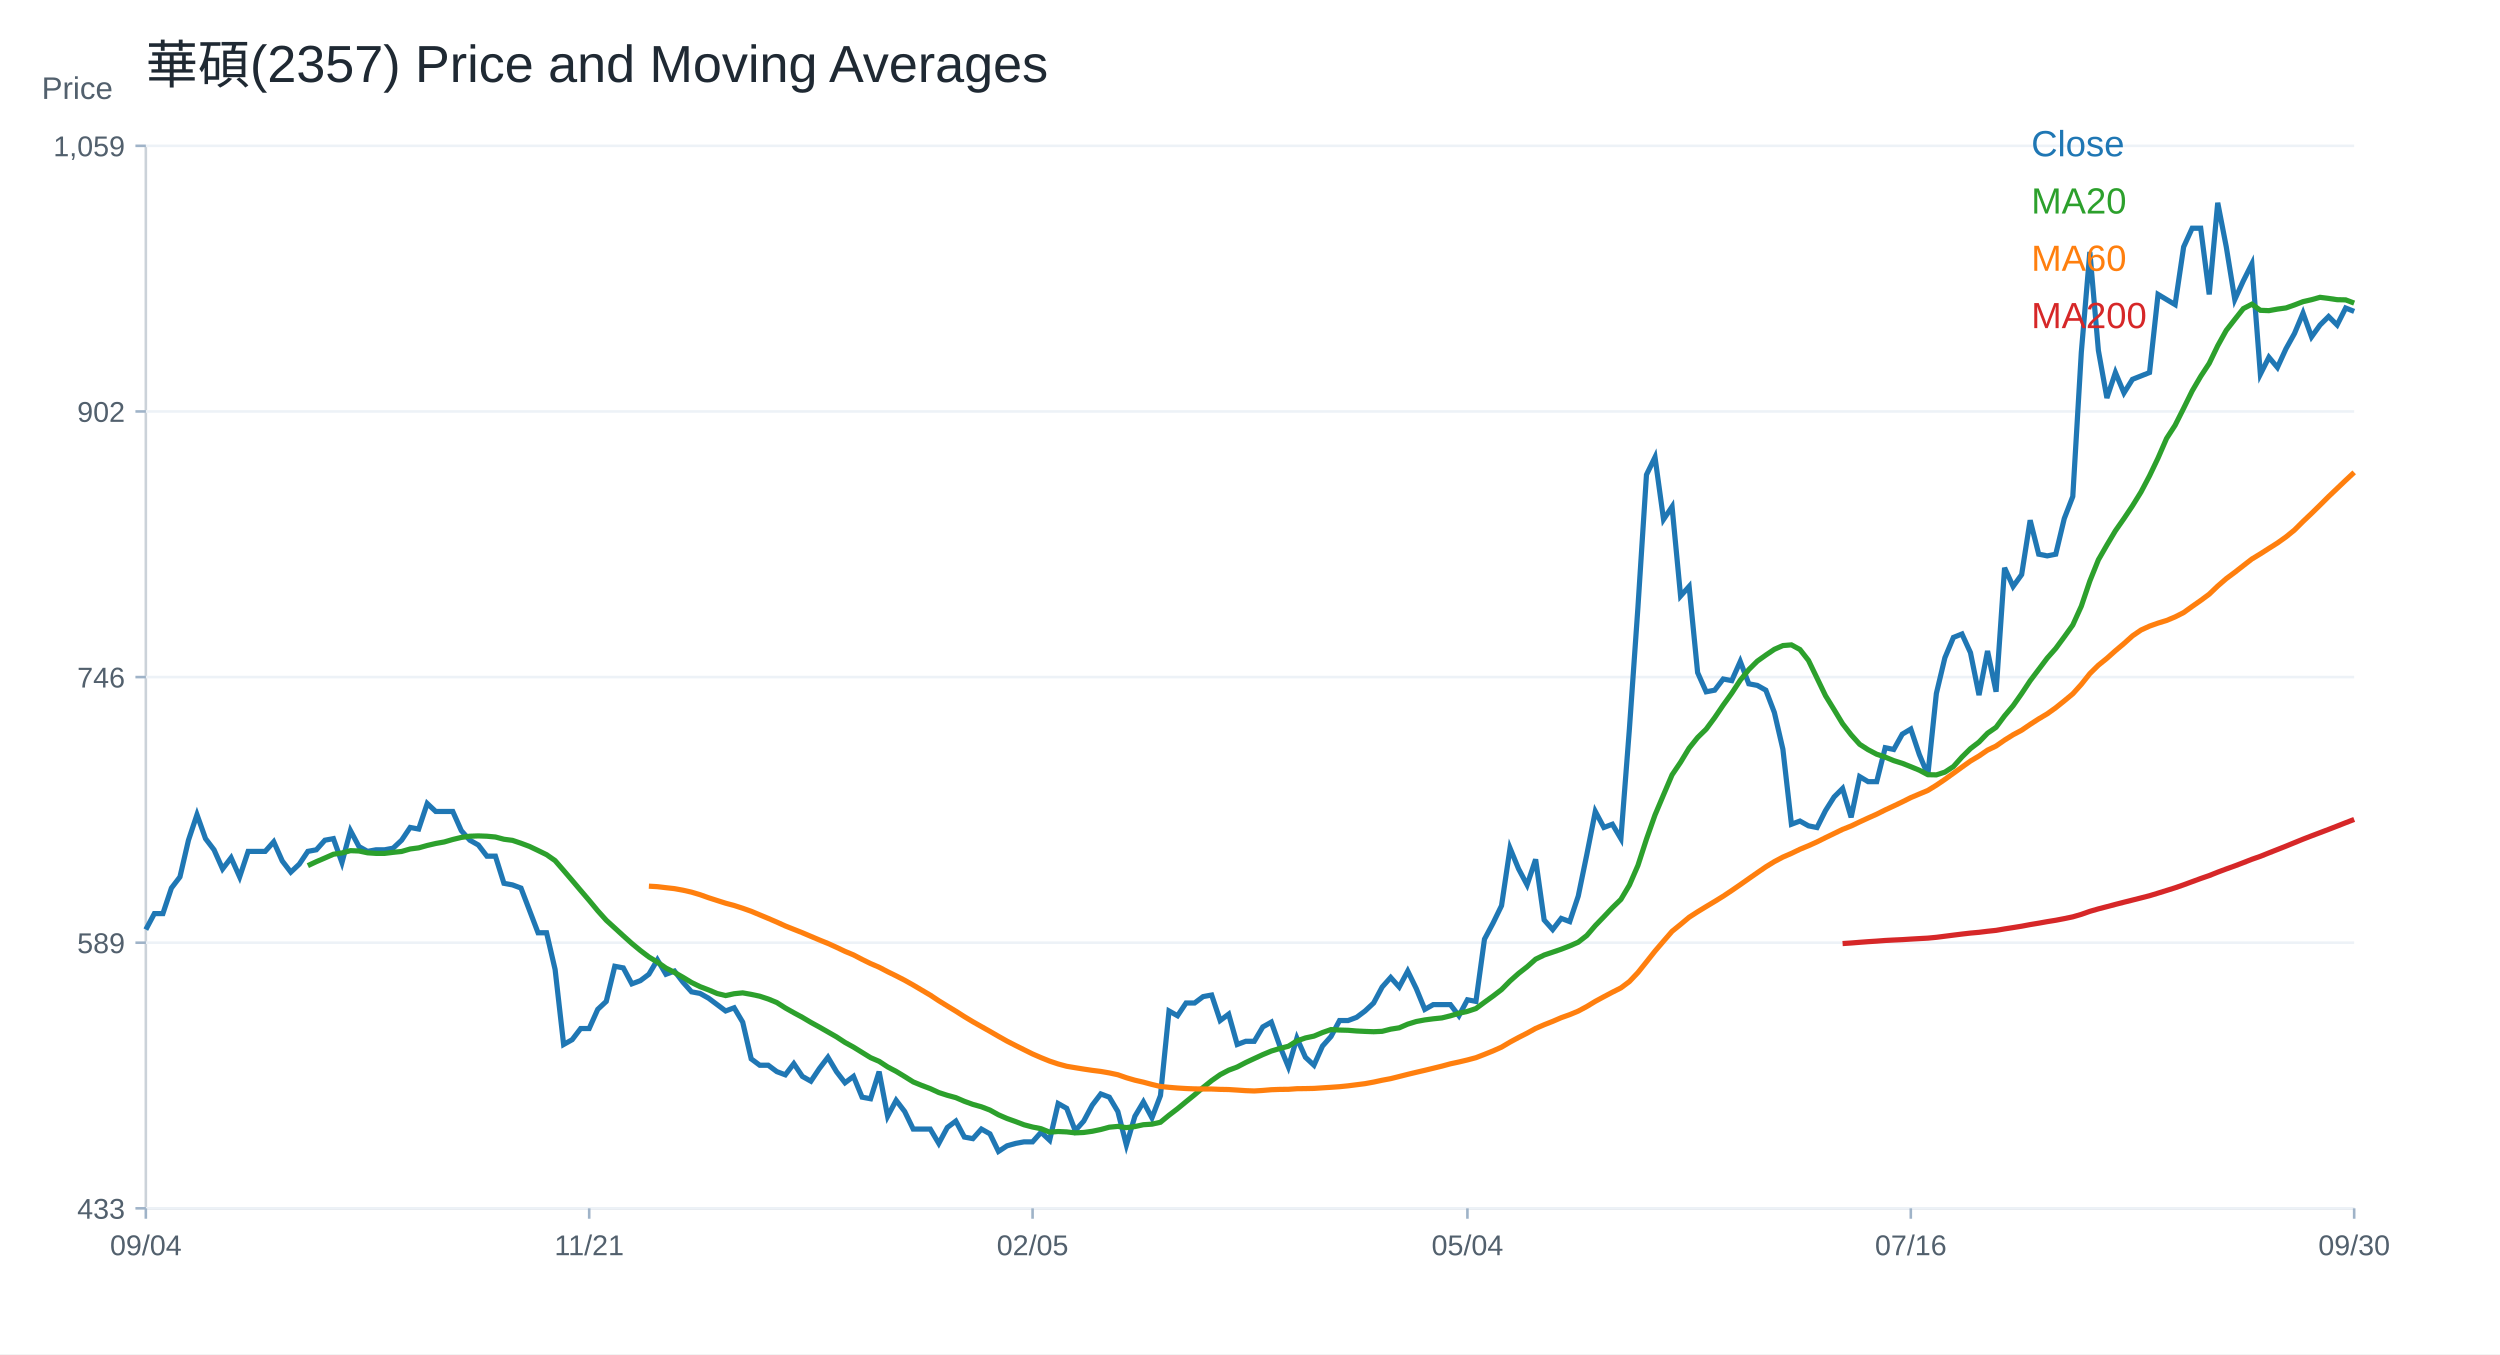
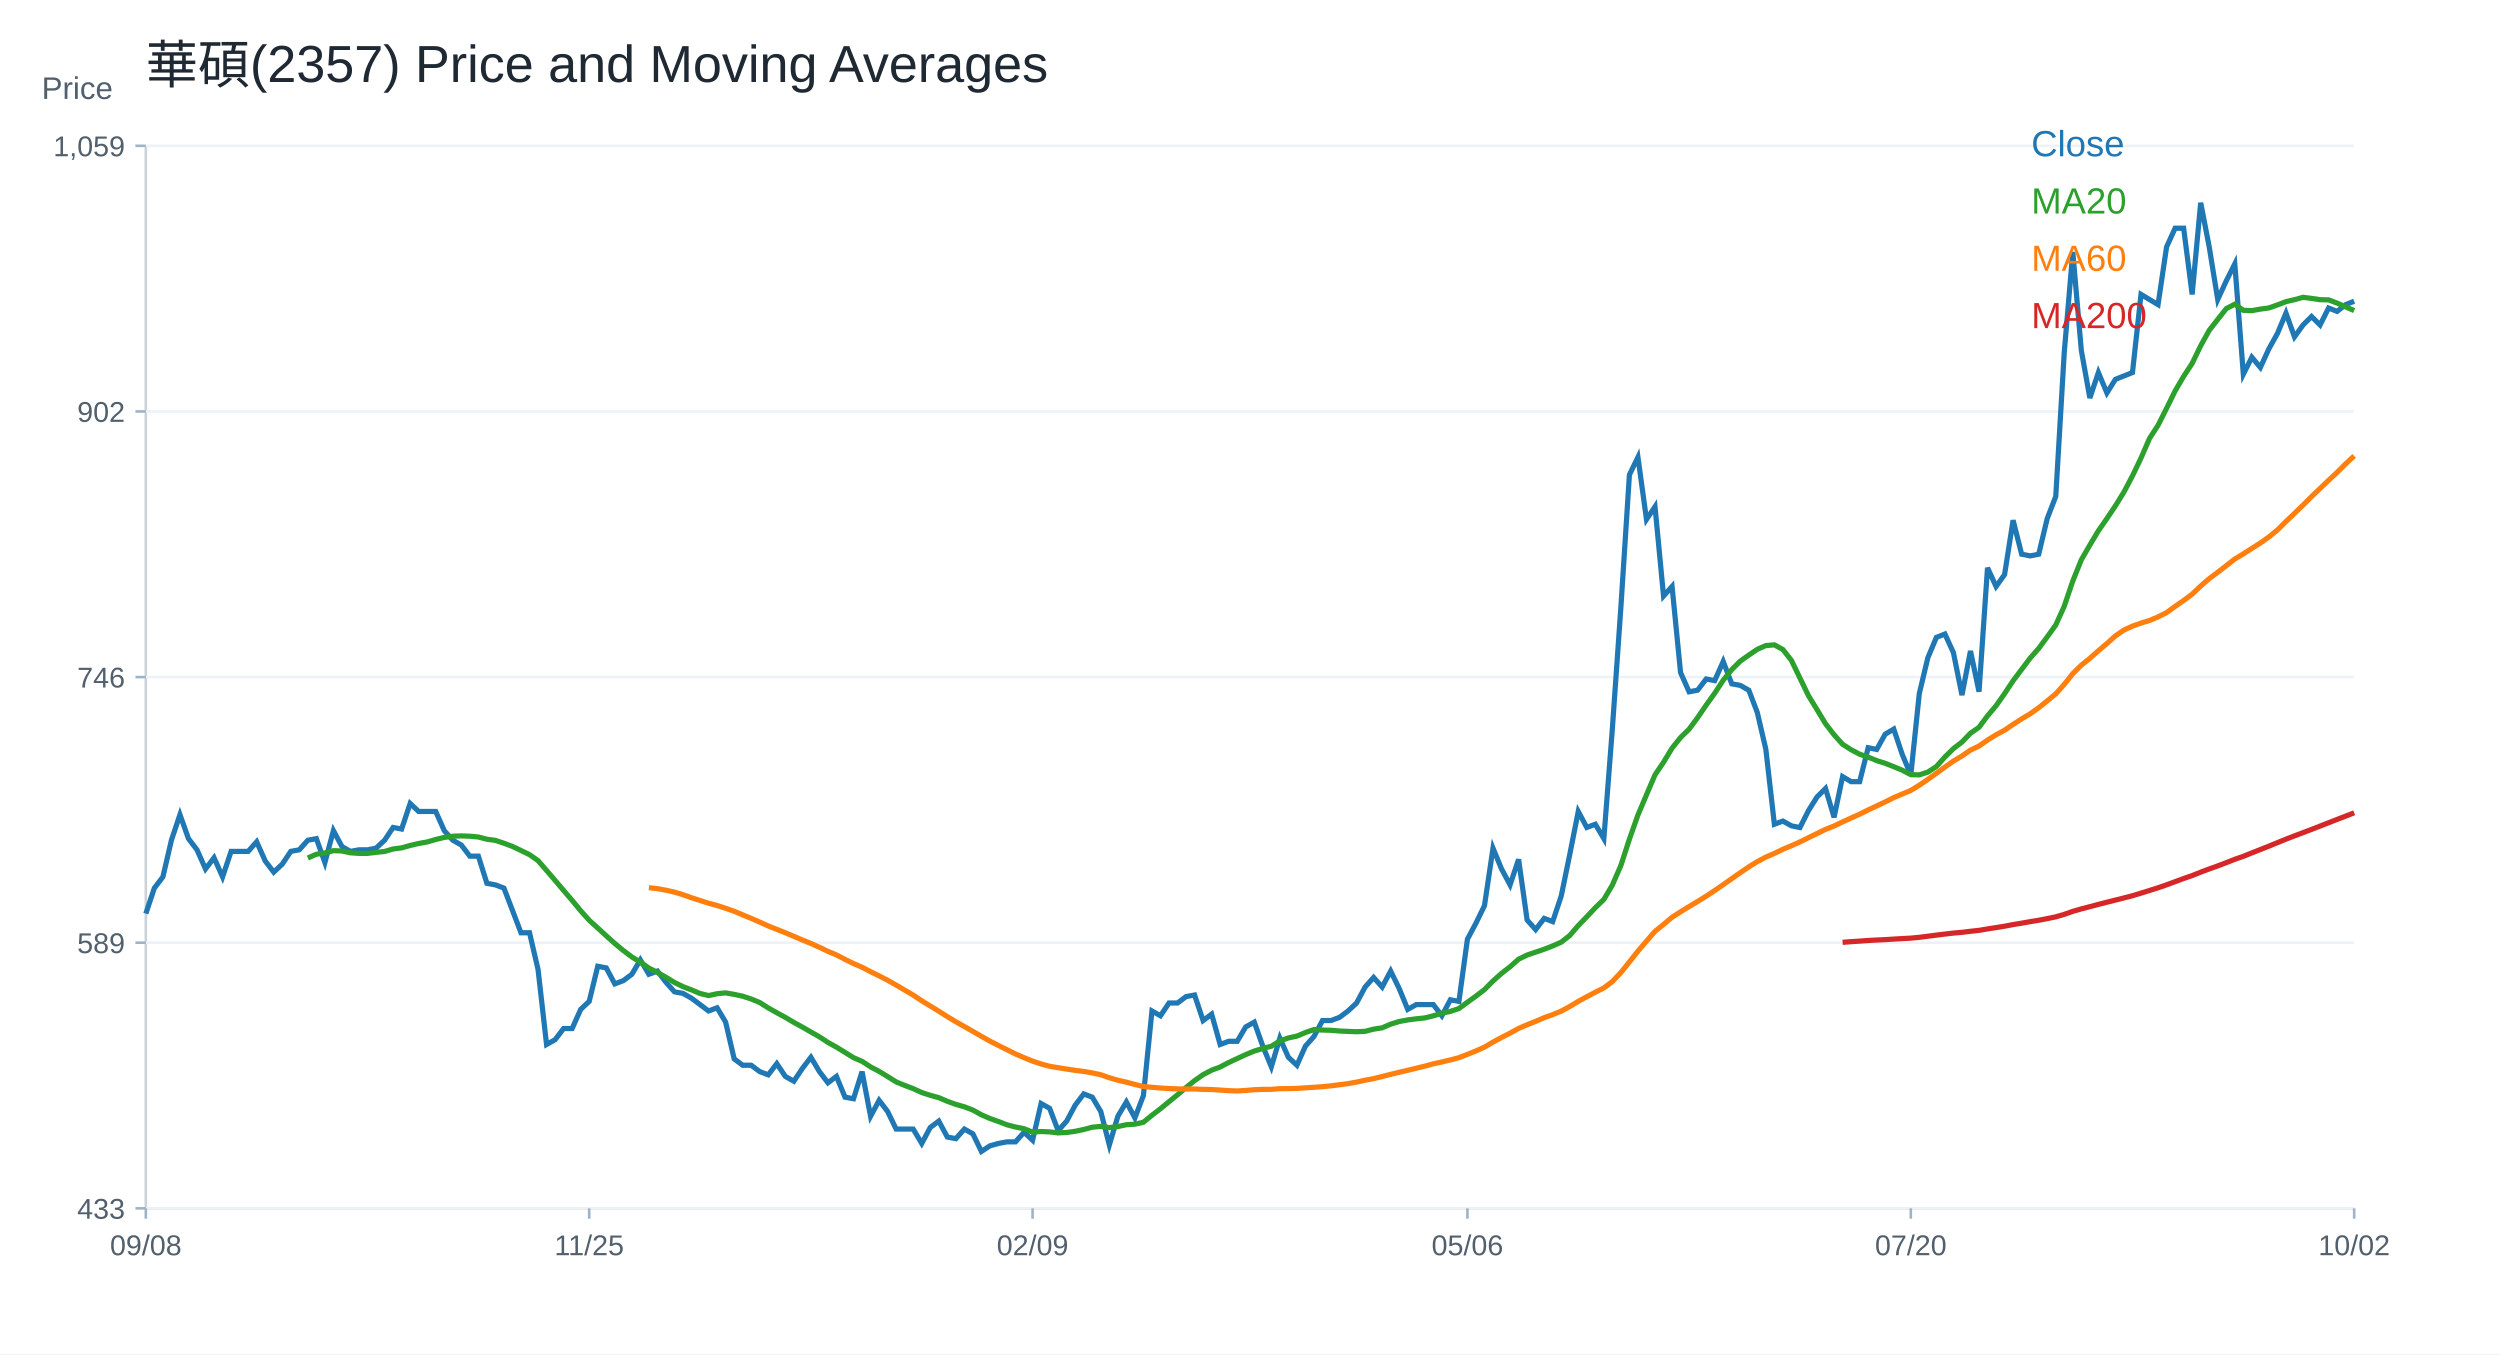
<svg xmlns="http://www.w3.org/2000/svg" width="960" height="520" viewBox="0 0 960 520">
  <rect width="100%" height="100%" fill="white" />
  <text x="56.00" y="32.00" font-size="20" font-family="Arial" fill="#1f2933" text-anchor="start">華碩(2357) Price and Moving Averages</text>
  <line x1="56" y1="464" x2="904" y2="464" stroke="#cbd2d9" />
  <line x1="56" y1="56" x2="56" y2="464" stroke="#cbd2d9" />
  <text x="16.00" y="38.00" font-size="12" font-family="Arial" fill="#52606d" text-anchor="start">Price</text>
  <line x1="56" y1="464.00" x2="904" y2="464.00" stroke="#edf2f7" />
  <line x1="52" y1="464.00" x2="56" y2="464.00" stroke="#9fb3c8" />
  <text x="48.00" y="468.00" font-size="11" font-family="Arial" fill="#52606d" text-anchor="end">433</text>
  <line x1="56" y1="362.00" x2="904" y2="362.00" stroke="#edf2f7" />
  <line x1="52" y1="362.00" x2="56" y2="362.00" stroke="#9fb3c8" />
  <text x="48.00" y="366.00" font-size="11" font-family="Arial" fill="#52606d" text-anchor="end">589</text>
  <line x1="56" y1="260.00" x2="904" y2="260.00" stroke="#edf2f7" />
  <line x1="52" y1="260.00" x2="56" y2="260.00" stroke="#9fb3c8" />
  <text x="48.00" y="264.00" font-size="11" font-family="Arial" fill="#52606d" text-anchor="end">746</text>
  <line x1="56" y1="158.00" x2="904" y2="158.00" stroke="#edf2f7" />
  <line x1="52" y1="158.00" x2="56" y2="158.00" stroke="#9fb3c8" />
  <text x="48.00" y="162.00" font-size="11" font-family="Arial" fill="#52606d" text-anchor="end">902</text>
  <line x1="56" y1="56.00" x2="904" y2="56.00" stroke="#edf2f7" />
  <line x1="52" y1="56.00" x2="56" y2="56.00" stroke="#9fb3c8" />
  <text x="48.00" y="60.00" font-size="11" font-family="Arial" fill="#52606d" text-anchor="end">1,059</text>
  <line x1="56.00" y1="464" x2="56.00" y2="468" stroke="#9fb3c8" />
-   <text x="56.00" y="482.00" font-size="11" font-family="Arial" fill="#52606d" text-anchor="middle">09/04</text>
+   <text x="56.00" y="482.00" font-size="11" font-family="Arial" fill="#52606d" text-anchor="middle">09/08</text>
  <line x1="226.25" y1="464" x2="226.25" y2="468" stroke="#9fb3c8" />
-   <text x="226.25" y="482.00" font-size="11" font-family="Arial" fill="#52606d" text-anchor="middle">11/21</text>
+   <text x="226.25" y="482.00" font-size="11" font-family="Arial" fill="#52606d" text-anchor="middle">11/25</text>
  <line x1="396.51" y1="464" x2="396.51" y2="468" stroke="#9fb3c8" />
-   <text x="396.51" y="482.00" font-size="11" font-family="Arial" fill="#52606d" text-anchor="middle">02/05</text>
+   <text x="396.51" y="482.00" font-size="11" font-family="Arial" fill="#52606d" text-anchor="middle">02/09</text>
  <line x1="563.49" y1="464" x2="563.49" y2="468" stroke="#9fb3c8" />
-   <text x="563.49" y="482.00" font-size="11" font-family="Arial" fill="#52606d" text-anchor="middle">05/04</text>
+   <text x="563.49" y="482.00" font-size="11" font-family="Arial" fill="#52606d" text-anchor="middle">05/06</text>
  <line x1="733.75" y1="464" x2="733.75" y2="468" stroke="#9fb3c8" />
-   <text x="733.75" y="482.00" font-size="11" font-family="Arial" fill="#52606d" text-anchor="middle">07/16</text>
+   <text x="733.75" y="482.00" font-size="11" font-family="Arial" fill="#52606d" text-anchor="middle">07/20</text>
  <line x1="904.00" y1="464" x2="904.00" y2="468" stroke="#9fb3c8" />
-   <text x="904.00" y="482.00" font-size="11" font-family="Arial" fill="#52606d" text-anchor="middle">09/30</text>
-   <polyline fill="none" stroke="#1f77b4" stroke-width="2" points="56.00,356.96 59.27,350.83 62.55,350.83 65.82,341.02 69.10,336.73 72.37,322.64 75.64,312.83 78.92,322.03 82.19,326.32 85.47,333.67 88.74,329.38 92.02,336.73 95.29,326.93 98.56,326.93 101.84,326.93 105.11,323.25 108.39,330.61 111.66,334.90 114.93,331.83 118.21,326.93 121.48,326.32 124.76,322.64 128.03,322.03 131.31,331.22 134.58,318.96 137.85,325.09 141.13,326.93 144.40,326.32 147.68,326.32 150.95,325.70 154.22,322.64 157.50,317.74 160.77,318.35 164.05,308.54 167.32,311.61 170.59,311.61 173.87,311.61 177.14,318.96 180.42,322.64 183.69,324.48 186.97,328.77 190.24,328.77 193.51,339.19 196.79,339.80 200.06,341.02 203.34,349.60 206.61,358.18 209.88,358.18 213.16,372.28 216.43,401.08 219.71,399.24 222.98,394.95 226.25,394.95 229.53,387.60 232.80,384.54 236.08,371.05 239.35,371.67 242.63,377.80 245.90,376.57 249.17,374.12 252.45,368.60 255.72,374.12 259.00,372.89 262.27,377.18 265.54,380.86 268.82,381.47 272.09,383.31 275.37,385.76 278.64,388.21 281.92,386.99 285.19,392.50 288.46,406.60 291.74,409.05 295.01,409.05 298.29,411.50 301.56,412.73 304.83,408.44 308.11,413.34 311.38,415.18 314.66,410.28 317.93,405.99 321.20,411.50 324.48,415.79 327.75,413.34 331.03,421.31 334.30,421.92 337.58,411.50 340.85,428.66 344.12,422.53 347.40,426.82 350.67,433.56 353.95,433.56 357.22,433.56 360.49,439.08 363.77,432.95 367.04,430.50 370.32,436.63 373.59,437.24 376.86,433.56 380.14,435.40 383.41,442.14 386.69,440.00 389.96,439.08 393.24,438.47 396.51,438.47 399.78,434.79 403.06,437.85 406.33,423.76 409.61,425.60 412.88,434.18 416.15,430.50 419.43,424.37 422.70,420.08 425.98,421.31 429.25,426.82 432.53,439.69 435.80,428.66 439.07,423.14 442.35,429.27 445.62,420.69 448.90,388.21 452.17,390.05 455.44,385.15 458.72,385.15 461.99,382.70 465.27,382.08 468.54,391.89 471.81,389.44 475.09,401.08 478.36,399.86 481.64,399.86 484.91,394.34 488.19,392.50 491.46,401.70 494.73,409.66 498.01,398.63 501.28,405.99 504.56,409.05 507.83,401.70 511.10,398.02 514.38,391.89 517.65,391.89 520.93,390.66 524.20,388.21 527.47,385.15 530.75,379.02 534.02,375.34 537.30,379.02 540.57,372.89 543.85,379.63 547.12,387.60 550.39,385.76 553.67,385.76 556.94,385.76 560.22,390.05 563.49,383.92 566.76,384.54 570.04,360.64 573.31,354.51 576.59,347.77 579.86,325.70 583.14,333.67 586.41,339.80 589.68,329.99 592.96,353.28 596.23,356.96 599.51,352.67 602.78,353.89 606.05,344.09 609.33,328.16 612.60,311.61 615.88,317.74 619.15,316.51 622.42,322.03 625.70,279.74 628.97,233.17 632.25,182.30 635.52,175.56 638.80,199.46 642.07,194.56 645.34,228.88 648.62,225.20 651.89,258.29 655.17,265.65 658.44,265.03 661.71,260.74 664.99,261.36 668.26,254.00 671.54,262.58 674.81,263.19 678.08,265.03 681.36,273.61 684.63,287.71 687.91,316.51 691.18,315.29 694.46,317.12 697.73,317.78 701.00,311.26 704.28,306.04 707.55,302.78 710.83,313.86 714.10,298.22 717.37,300.17 720.65,300.17 723.92,287.13 727.20,287.79 730.47,281.92 733.75,279.96 737.02,289.74 740.29,297.57 743.57,266.27 746.84,252.58 750.12,244.76 753.39,243.45 756.66,250.62 759.94,266.92 763.21,249.97 766.49,265.62 769.76,218.03 773.03,225.20 776.31,220.64 779.58,199.77 782.86,212.81 786.13,213.46 789.41,212.81 792.68,199.12 795.95,190.65 799.23,135.23 802.50,96.76 805.78,134.58 809.05,152.83 812.32,143.05 815.60,150.88 818.87,145.66 822.15,144.36 825.42,143.05 828.69,113.06 831.97,115.02 835.24,116.97 838.52,94.81 841.79,87.64 845.07,87.64 848.34,113.06 851.61,77.86 854.89,94.81 858.16,115.02 861.44,107.85 864.71,101.33 867.98,143.70 871.26,137.18 874.53,141.10 877.81,133.93 881.08,128.06 884.36,120.23 887.63,129.36 890.90,124.80 894.18,121.54 897.45,124.80 900.73,118.28 904.00,119.58" />
+   <text x="904.00" y="482.00" font-size="11" font-family="Arial" fill="#52606d" text-anchor="middle">10/02</text>
+   <polyline fill="none" stroke="#1f77b4" stroke-width="2" points="56.00,350.83 59.27,341.02 62.55,336.73 65.82,322.64 69.10,312.83 72.37,322.03 75.64,326.32 78.92,333.67 82.19,329.38 85.47,336.73 88.74,326.93 92.02,326.93 95.29,326.93 98.56,323.25 101.84,330.61 105.11,334.90 108.39,331.83 111.66,326.93 114.93,326.32 118.21,322.64 121.48,322.03 124.76,331.22 128.03,318.96 131.31,325.09 134.58,326.93 137.85,326.32 141.13,326.32 144.40,325.70 147.68,322.64 150.95,317.74 154.22,318.35 157.50,308.54 160.77,311.61 164.05,311.61 167.32,311.61 170.59,318.96 173.87,322.64 177.14,324.48 180.42,328.77 183.69,328.77 186.97,339.19 190.24,339.80 193.51,341.02 196.79,349.60 200.06,358.18 203.34,358.18 206.61,372.28 209.88,401.08 213.16,399.24 216.43,394.95 219.71,394.95 222.98,387.60 226.25,384.54 229.53,371.05 232.80,371.67 236.08,377.80 239.35,376.57 242.63,374.12 245.90,368.60 249.17,374.12 252.45,372.89 255.72,377.18 259.00,380.86 262.27,381.47 265.54,383.31 268.82,385.76 272.09,388.21 275.37,386.99 278.64,392.50 281.92,406.60 285.19,409.05 288.46,409.05 291.74,411.50 295.01,412.73 298.29,408.44 301.56,413.34 304.83,415.18 308.11,410.28 311.38,405.99 314.66,411.50 317.93,415.79 321.20,413.34 324.48,421.31 327.75,421.92 331.03,411.50 334.30,428.66 337.58,422.53 340.85,426.82 344.12,433.56 347.40,433.56 350.67,433.56 353.95,439.08 357.22,432.95 360.49,430.50 363.77,436.63 367.04,437.24 370.32,433.56 373.59,435.40 376.86,442.14 380.14,440.00 383.41,439.08 386.69,438.47 389.96,438.47 393.24,434.79 396.51,437.85 399.78,423.76 403.06,425.60 406.33,434.18 409.61,430.50 412.88,424.37 416.15,420.08 419.43,421.31 422.70,426.82 425.98,439.69 429.25,428.66 432.53,423.14 435.80,429.27 439.07,420.69 442.35,388.21 445.62,390.05 448.90,385.15 452.17,385.15 455.44,382.70 458.72,382.08 461.99,391.89 465.27,389.44 468.54,401.08 471.81,399.86 475.09,399.86 478.36,394.34 481.64,392.50 484.91,401.70 488.19,409.66 491.46,398.63 494.73,405.99 498.01,409.05 501.28,401.70 504.56,398.02 507.83,391.89 511.10,391.89 514.38,390.66 517.65,388.21 520.93,385.15 524.20,379.02 527.47,375.34 530.75,379.02 534.02,372.89 537.30,379.63 540.57,387.60 543.85,385.76 547.12,385.76 550.39,385.76 553.67,390.05 556.94,383.92 560.22,384.54 563.49,360.64 566.76,354.51 570.04,347.77 573.31,325.70 576.59,333.67 579.86,339.80 583.14,329.99 586.41,353.28 589.68,356.96 592.96,352.67 596.23,353.89 599.51,344.09 602.78,328.16 606.05,311.61 609.33,317.74 612.60,316.51 615.88,322.03 619.15,279.74 622.42,233.17 625.70,182.30 628.97,175.56 632.25,199.46 635.52,194.56 638.80,228.88 642.07,225.20 645.34,258.29 648.62,265.65 651.89,265.03 655.17,260.74 658.44,261.36 661.71,254.00 664.99,262.58 668.26,263.19 671.54,265.03 674.81,273.61 678.08,287.71 681.36,316.51 684.63,315.29 687.91,317.12 691.18,317.78 694.46,311.26 697.73,306.04 701.00,302.78 704.28,313.86 707.55,298.22 710.83,300.17 714.10,300.17 717.37,287.13 720.65,287.79 723.92,281.92 727.20,279.96 730.47,289.74 733.75,297.57 737.02,266.27 740.29,252.58 743.57,244.76 746.84,243.45 750.12,250.62 753.39,266.92 756.66,249.97 759.94,265.62 763.21,218.03 766.49,225.20 769.76,220.64 773.03,199.77 776.31,212.81 779.58,213.46 782.86,212.81 786.13,199.12 789.41,190.65 792.68,135.23 795.95,96.76 799.23,134.58 802.50,152.83 805.78,143.05 809.05,150.88 812.32,145.66 815.60,144.36 818.87,143.05 822.15,113.06 825.42,115.02 828.69,116.97 831.97,94.81 835.24,87.64 838.52,87.64 841.79,113.06 845.07,77.86 848.34,94.81 851.61,115.02 854.89,107.85 858.16,101.33 861.44,143.70 864.71,137.18 867.98,141.10 871.26,133.93 874.53,128.06 877.81,120.23 881.08,129.36 884.36,124.80 887.63,121.54 890.90,124.80 894.18,118.28 897.45,119.58 900.73,116.97 904.00,115.67" />
  <text x="780.00" y="60.00" font-size="14" font-family="Arial" fill="#1f77b4" text-anchor="start">Close</text>
-   <polyline fill="none" stroke="#2ca02c" stroke-width="2" points="118.21,332.41 121.48,330.88 124.76,329.47 128.03,328.03 131.31,327.54 134.58,326.65 137.85,326.78 141.13,327.48 144.40,327.70 147.68,327.70 150.95,327.30 154.22,326.96 157.50,326.01 160.77,325.58 164.05,324.66 167.32,323.90 170.59,323.31 173.87,322.36 177.14,321.57 180.42,321.11 183.69,320.99 186.97,321.11 190.24,321.41 193.51,322.27 196.79,322.70 200.06,323.80 203.34,325.03 206.61,326.59 209.88,328.19 213.16,330.48 216.43,334.25 219.71,338.08 222.98,341.94 226.25,345.77 229.53,349.73 232.80,353.37 236.08,356.35 239.35,359.35 242.63,362.29 245.90,364.99 249.17,367.47 252.45,369.46 255.72,371.73 259.00,373.41 262.27,375.28 265.54,377.27 268.82,378.87 272.09,380.12 275.37,381.50 278.64,382.30 281.92,381.59 285.19,381.26 288.46,381.84 291.74,382.54 295.01,383.62 298.29,384.97 301.56,387.05 304.83,388.89 308.11,390.66 311.38,392.60 314.66,394.40 317.93,396.27 321.20,398.14 324.48,400.29 327.75,402.09 331.03,404.12 334.30,406.14 337.58,407.55 340.85,409.69 344.12,411.41 347.40,413.40 350.67,415.45 353.95,416.80 357.22,418.03 360.49,419.53 363.77,420.60 367.04,421.49 370.32,422.90 373.59,424.09 376.86,425.01 380.14,426.27 383.41,428.08 386.69,429.50 389.96,430.67 393.24,431.92 396.51,432.78 399.78,433.43 403.06,434.74 406.33,434.50 409.61,434.65 412.88,435.02 416.15,434.87 419.43,434.41 422.70,433.73 425.98,432.84 429.25,432.54 432.53,433.00 435.80,432.60 439.07,431.89 442.35,431.68 445.62,430.94 448.90,428.25 452.17,425.75 455.44,423.05 458.72,420.39 461.99,417.60 465.27,414.96 468.54,412.67 471.81,410.95 475.09,409.72 478.36,408.01 481.64,406.48 484.91,404.97 488.19,403.60 491.46,402.61 494.73,401.76 498.01,399.70 501.28,398.57 504.56,397.87 507.83,396.49 511.10,395.35 514.38,395.54 517.65,395.63 520.93,395.90 524.20,396.06 527.47,396.18 530.75,396.03 534.02,395.20 537.30,394.68 540.57,393.27 543.85,392.26 547.12,391.65 550.39,391.22 553.67,390.88 556.94,390.08 560.22,389.10 563.49,388.37 566.76,387.29 570.04,384.87 573.31,382.51 576.59,380.00 579.86,376.69 583.14,373.78 586.41,371.24 589.68,368.33 592.96,366.73 596.23,365.63 599.51,364.50 602.78,363.24 606.05,361.80 609.33,359.23 612.60,355.43 615.88,352.03 619.15,348.56 622.42,345.38 625.70,339.86 628.97,332.32 632.25,322.21 635.52,312.96 638.80,305.20 642.07,297.54 645.34,292.70 648.62,287.28 651.89,283.20 655.17,279.99 658.44,275.57 661.71,270.76 664.99,266.20 668.26,261.20 671.54,257.13 674.81,253.88 678.08,251.55 681.36,249.34 684.63,247.90 687.91,247.63 691.18,249.41 694.46,253.60 697.73,260.38 701.00,267.16 704.28,272.49 707.55,277.90 710.83,282.15 714.10,285.80 717.37,287.90 720.65,289.62 723.92,290.73 727.20,292.08 730.47,293.11 733.75,294.41 737.02,295.76 740.29,297.48 743.57,297.55 746.84,296.49 750.12,294.35 753.39,290.69 756.66,287.46 759.94,284.95 763.21,281.56 766.49,279.28 769.76,274.88 773.03,271.00 776.31,266.34 779.58,261.41 782.86,257.05 786.13,252.71 789.41,249.00 792.68,244.56 795.95,240.00 799.23,232.76 802.50,223.11 805.78,214.96 809.05,209.29 812.32,203.81 815.60,199.12 818.87,194.23 822.15,188.92 825.42,182.72 828.69,175.88 831.97,168.35 835.24,163.30 838.52,156.78 841.79,150.13 845.07,144.52 848.34,139.53 851.61,132.75 854.89,126.85 858.16,122.65 861.44,118.51 864.71,116.81 867.98,119.16 871.26,119.29 874.53,118.70 877.81,118.25 881.08,117.10 884.36,115.83 887.63,115.08 890.90,114.17 894.18,114.59 897.45,115.08 900.73,115.15 904.00,116.39" />
+   <polyline fill="none" stroke="#2ca02c" stroke-width="2" points="118.21,329.47 121.48,328.03 124.76,327.54 128.03,326.65 131.31,326.78 134.58,327.48 137.85,327.70 141.13,327.70 144.40,327.30 147.68,326.96 150.95,326.01 154.22,325.58 157.50,324.66 160.77,323.90 164.05,323.31 167.32,322.36 170.59,321.57 173.87,321.11 177.14,320.99 180.42,321.11 183.69,321.41 186.97,322.27 190.24,322.70 193.51,323.80 196.79,325.03 200.06,326.59 203.34,328.19 206.61,330.48 209.88,334.25 213.16,338.08 216.43,341.94 219.71,345.77 222.98,349.73 226.25,353.37 229.53,356.35 232.80,359.35 236.08,362.29 239.35,364.99 242.63,367.47 245.90,369.46 249.17,371.73 252.45,373.41 255.72,375.28 259.00,377.27 262.27,378.87 265.54,380.12 268.82,381.50 272.09,382.30 275.37,381.59 278.64,381.26 281.92,381.84 285.19,382.54 288.46,383.62 291.74,384.97 295.01,387.05 298.29,388.89 301.56,390.66 304.83,392.60 308.11,394.40 311.38,396.27 314.66,398.14 317.93,400.29 321.20,402.09 324.48,404.12 327.75,406.14 331.03,407.55 334.30,409.69 337.58,411.41 340.85,413.40 344.12,415.45 347.40,416.80 350.67,418.03 353.95,419.53 357.22,420.60 360.49,421.49 363.77,422.90 367.04,424.09 370.32,425.01 373.59,426.27 376.86,428.08 380.14,429.50 383.41,430.67 386.69,431.92 389.96,432.78 393.24,433.43 396.51,434.74 399.78,434.50 403.06,434.65 406.33,435.02 409.61,434.87 412.88,434.41 416.15,433.73 419.43,432.84 422.70,432.54 425.98,433.00 429.25,432.60 432.53,431.89 435.80,431.68 439.07,430.94 442.35,428.25 445.62,425.75 448.90,423.05 452.17,420.39 455.44,417.60 458.72,414.96 461.99,412.67 465.27,410.95 468.54,409.72 471.81,408.01 475.09,406.48 478.36,404.97 481.64,403.60 484.91,402.61 488.19,401.76 491.46,399.70 494.73,398.57 498.01,397.87 501.28,396.49 504.56,395.35 507.83,395.54 511.10,395.63 514.38,395.90 517.65,396.06 520.93,396.18 524.20,396.03 527.47,395.20 530.75,394.68 534.02,393.27 537.30,392.26 540.57,391.65 543.85,391.22 547.12,390.88 550.39,390.08 553.67,389.10 556.94,388.37 560.22,387.29 563.49,384.87 566.76,382.51 570.04,380.00 573.31,376.69 576.59,373.78 579.86,371.24 583.14,368.33 586.41,366.73 589.68,365.63 592.96,364.50 596.23,363.24 599.51,361.80 602.78,359.23 606.05,355.43 609.33,352.03 612.60,348.56 615.88,345.38 619.15,339.86 622.42,332.32 625.70,322.21 628.97,312.96 632.25,305.20 635.52,297.54 638.80,292.70 642.07,287.28 645.34,283.20 648.62,279.99 651.89,275.57 655.17,270.76 658.44,266.20 661.71,261.20 664.99,257.13 668.26,253.88 671.54,251.55 674.81,249.34 678.08,247.90 681.36,247.63 684.63,249.41 687.91,253.60 691.18,260.38 694.46,267.16 697.73,272.49 701.00,277.90 704.28,282.15 707.55,285.80 710.83,287.90 714.10,289.62 717.37,290.73 720.65,292.08 723.92,293.11 727.20,294.41 730.47,295.76 733.75,297.48 737.02,297.55 740.29,296.49 743.57,294.35 746.84,290.69 750.12,287.46 753.39,284.95 756.66,281.56 759.94,279.28 763.21,274.88 766.49,271.00 769.76,266.34 773.03,261.41 776.31,257.05 779.58,252.71 782.86,249.00 786.13,244.56 789.41,240.00 792.68,232.76 795.95,223.11 799.23,214.96 802.50,209.29 805.78,203.81 809.05,199.12 812.32,194.23 815.60,188.92 818.87,182.72 822.15,175.88 825.42,168.35 828.69,163.30 831.97,156.78 835.24,150.13 838.52,144.52 841.79,139.53 845.07,132.75 848.34,126.85 851.61,122.65 854.89,118.51 858.16,116.81 861.44,119.16 864.71,119.29 867.98,118.70 871.26,118.25 874.53,117.10 877.81,115.83 881.08,115.08 884.36,114.17 887.63,114.59 890.90,115.08 894.18,115.15 897.45,116.39 900.73,117.85 904.00,119.26" />
  <text x="780.00" y="82.00" font-size="14" font-family="Arial" fill="#2ca02c" text-anchor="start">MA20</text>
-   <polyline fill="none" stroke="#ff7f0e" stroke-width="2" points="249.17,340.29 252.45,340.48 255.72,340.87 259.00,341.24 262.27,341.84 265.54,342.58 268.82,343.56 272.09,344.73 275.37,345.79 278.64,346.83 281.92,347.71 285.19,348.77 288.46,349.93 291.74,351.30 295.01,352.67 298.29,354.08 301.56,355.57 304.83,356.87 308.11,358.17 311.38,359.56 314.66,360.95 317.93,362.28 321.20,363.76 324.48,365.32 327.75,366.69 331.03,368.40 334.30,370.01 337.58,371.42 340.85,373.13 344.12,374.73 347.40,376.42 350.67,378.26 353.95,380.20 357.22,382.12 360.49,384.29 363.77,386.31 367.04,388.29 370.32,390.38 373.59,392.35 376.86,394.20 380.14,396.05 383.41,397.94 386.69,399.79 389.96,401.46 393.24,403.10 396.51,404.72 399.78,406.14 403.06,407.47 406.33,408.56 409.61,409.45 412.88,410.00 416.15,410.53 419.43,411.02 422.70,411.43 425.98,412.00 429.25,412.70 432.53,413.85 435.80,414.80 439.07,415.55 442.35,416.43 445.62,417.21 448.90,417.53 452.17,417.80 455.44,418.00 458.72,418.13 461.99,418.17 465.27,418.18 468.54,418.32 471.81,418.38 475.09,418.59 478.36,418.81 481.64,418.93 484.91,418.73 488.19,418.45 491.46,418.33 494.73,418.30 498.01,418.06 501.28,418.02 504.56,417.95 507.83,417.73 511.10,417.52 514.38,417.29 517.65,416.96 520.93,416.54 524.20,416.12 527.47,415.52 530.75,414.81 534.02,414.20 537.30,413.38 540.57,412.55 543.85,411.76 547.12,411.00 550.39,410.20 553.67,409.40 556.94,408.51 560.22,407.80 563.49,407.02 566.76,406.15 570.04,404.88 573.31,403.56 576.59,402.10 579.86,400.16 583.14,398.39 586.41,396.73 589.68,394.92 592.96,393.50 596.23,392.21 599.51,390.79 602.78,389.62 606.05,388.26 609.33,386.50 612.60,384.52 615.88,382.74 619.15,381.01 622.42,379.36 625.70,376.91 628.97,373.46 632.25,369.36 635.52,365.23 638.80,361.40 642.07,357.63 645.34,354.98 648.62,352.23 651.89,350.12 655.17,348.12 658.44,346.16 661.71,344.14 664.99,341.96 668.26,339.71 671.54,337.40 674.81,335.12 678.08,332.87 681.36,330.86 684.63,329.12 687.91,327.70 691.18,326.12 694.46,324.76 697.73,323.29 701.00,321.66 704.28,320.07 707.55,318.48 710.83,317.18 714.10,315.62 717.37,314.11 720.65,312.65 723.92,311.01 727.20,309.49 730.47,307.93 733.75,306.28 737.02,304.90 740.29,303.53 743.57,301.51 746.84,299.29 750.12,296.94 753.39,294.57 756.66,292.24 759.94,290.29 763.21,288.05 766.49,286.47 769.76,284.19 773.03,282.15 776.31,280.40 779.58,278.17 782.86,276.05 786.13,274.11 789.41,271.77 792.68,269.14 795.95,266.43 799.23,262.79 802.50,258.67 805.78,255.44 809.05,252.80 812.32,249.88 815.60,247.12 818.87,244.18 822.15,241.93 825.42,240.43 828.69,239.27 831.97,238.26 835.24,236.89 838.52,235.23 841.79,232.87 845.07,230.58 848.34,228.16 851.61,225.03 854.89,222.19 858.16,219.76 861.44,217.20 864.71,214.66 867.98,212.68 871.26,210.58 874.53,208.51 877.81,206.18 881.08,203.52 884.36,200.25 887.63,197.15 890.90,193.95 894.18,190.68 897.45,187.57 900.73,184.44 904.00,181.39" />
+   <polyline fill="none" stroke="#ff7f0e" stroke-width="2" points="249.17,340.87 252.45,341.24 255.72,341.84 259.00,342.58 262.27,343.56 265.54,344.73 268.82,345.79 272.09,346.83 275.37,347.71 278.64,348.77 281.92,349.93 285.19,351.30 288.46,352.67 291.74,354.08 295.01,355.57 298.29,356.87 301.56,358.17 304.83,359.56 308.11,360.95 311.38,362.28 314.66,363.76 317.93,365.32 321.20,366.69 324.48,368.40 327.75,370.01 331.03,371.42 334.30,373.13 337.58,374.73 340.85,376.42 344.12,378.26 347.40,380.20 350.67,382.12 353.95,384.29 357.22,386.31 360.49,388.29 363.77,390.38 367.04,392.35 370.32,394.20 373.59,396.05 376.86,397.94 380.14,399.79 383.41,401.46 386.69,403.10 389.96,404.72 393.24,406.14 396.51,407.47 399.78,408.56 403.06,409.45 406.33,410.00 409.61,410.53 412.88,411.02 416.15,411.43 419.43,412.00 422.70,412.70 425.98,413.85 429.25,414.80 432.53,415.55 435.80,416.43 439.07,417.21 442.35,417.53 445.62,417.80 448.90,418.00 452.17,418.13 455.44,418.17 458.72,418.18 461.99,418.32 465.27,418.38 468.54,418.59 471.81,418.81 475.09,418.93 478.36,418.73 481.64,418.45 484.91,418.33 488.19,418.30 491.46,418.06 494.73,418.02 498.01,417.95 501.28,417.73 504.56,417.52 507.83,417.29 511.10,416.96 514.38,416.54 517.65,416.12 520.93,415.52 524.20,414.81 527.47,414.20 530.75,413.38 534.02,412.55 537.30,411.76 540.57,411.00 543.85,410.20 547.12,409.40 550.39,408.51 553.67,407.80 556.94,407.02 560.22,406.15 563.49,404.88 566.76,403.56 570.04,402.10 573.31,400.16 576.59,398.39 579.86,396.73 583.14,394.92 586.41,393.50 589.68,392.21 592.96,390.79 596.23,389.62 599.51,388.26 602.78,386.50 606.05,384.52 609.33,382.74 612.60,381.01 615.88,379.36 619.15,376.91 622.42,373.46 625.70,369.36 628.97,365.23 632.25,361.40 635.52,357.63 638.80,354.98 642.07,352.23 645.34,350.12 648.62,348.12 651.89,346.16 655.17,344.14 658.44,341.96 661.71,339.71 664.99,337.40 668.26,335.12 671.54,332.87 674.81,330.86 678.08,329.12 681.36,327.70 684.63,326.12 687.91,324.76 691.18,323.29 694.46,321.66 697.73,320.07 701.00,318.48 704.28,317.18 707.55,315.62 710.83,314.11 714.10,312.65 717.37,311.01 720.65,309.49 723.92,307.93 727.20,306.28 730.47,304.90 733.75,303.53 737.02,301.51 740.29,299.29 743.57,296.94 746.84,294.57 750.12,292.24 753.39,290.29 756.66,288.05 759.94,286.47 763.21,284.19 766.49,282.15 769.76,280.40 773.03,278.17 776.31,276.05 779.58,274.11 782.86,271.77 786.13,269.14 789.41,266.43 792.68,262.79 795.95,258.67 799.23,255.44 802.50,252.80 805.78,249.88 809.05,247.12 812.32,244.18 815.60,241.93 818.87,240.43 822.15,239.27 825.42,238.26 828.69,236.89 831.97,235.23 835.24,232.87 838.52,230.58 841.79,228.16 845.07,225.03 848.34,222.19 851.61,219.76 854.89,217.20 858.16,214.66 861.44,212.68 864.71,210.58 867.98,208.51 871.26,206.18 874.53,203.52 877.81,200.25 881.08,197.15 884.36,193.95 887.63,190.68 890.90,187.57 894.18,184.44 897.45,181.39 900.73,178.11 904.00,175.06" />
  <text x="780.00" y="104.00" font-size="14" font-family="Arial" fill="#ff7f0e" text-anchor="start">MA60</text>
-   <polyline fill="none" stroke="#d62728" stroke-width="2" points="707.55,362.33 710.83,362.11 714.10,361.85 717.37,361.60 720.65,361.39 723.92,361.14 727.20,360.97 730.47,360.82 733.75,360.61 737.02,360.42 740.29,360.24 743.57,359.93 746.84,359.51 750.12,359.09 753.39,358.68 756.66,358.30 759.94,358.01 763.21,357.61 766.49,357.26 769.76,356.70 773.03,356.19 776.31,355.66 779.58,355.04 782.86,354.50 786.13,353.91 789.41,353.38 792.68,352.75 795.95,352.07 799.23,351.11 802.50,349.96 805.78,349.01 809.05,348.16 812.32,347.29 815.60,346.45 818.87,345.63 822.15,344.80 825.42,343.96 828.69,342.96 831.97,341.94 835.24,340.91 838.52,339.77 841.79,338.56 845.07,337.35 848.34,336.22 851.61,334.91 854.89,333.68 858.16,332.51 861.44,331.26 864.71,329.97 867.98,328.83 871.26,327.51 874.53,326.22 877.81,324.92 881.08,323.58 884.36,322.24 887.63,320.97 890.90,319.74 894.18,318.49 897.45,317.22 900.73,315.93 904.00,314.66" />
+   <polyline fill="none" stroke="#d62728" stroke-width="2" points="707.55,361.85 710.83,361.60 714.10,361.39 717.37,361.14 720.65,360.97 723.92,360.82 727.20,360.61 730.47,360.42 733.75,360.24 737.02,359.93 740.29,359.51 743.57,359.09 746.84,358.68 750.12,358.30 753.39,358.01 756.66,357.61 759.94,357.26 763.21,356.70 766.49,356.19 769.76,355.66 773.03,355.04 776.31,354.50 779.58,353.91 782.86,353.38 786.13,352.75 789.41,352.07 792.68,351.11 795.95,349.96 799.23,349.01 802.50,348.16 805.78,347.29 809.05,346.45 812.32,345.63 815.60,344.80 818.87,343.96 822.15,342.96 825.42,341.94 828.69,340.91 831.97,339.77 835.24,338.56 838.52,337.35 841.79,336.22 845.07,334.91 848.34,333.68 851.61,332.51 854.89,331.26 858.16,329.97 861.44,328.83 864.71,327.51 867.98,326.22 871.26,324.92 874.53,323.58 877.81,322.24 881.08,320.97 884.36,319.74 887.63,318.49 890.90,317.22 894.18,315.93 897.45,314.66 900.73,313.40 904.00,312.11" />
  <text x="780.00" y="126.00" font-size="14" font-family="Arial" fill="#d62728" text-anchor="start">MA200</text>
</svg>
